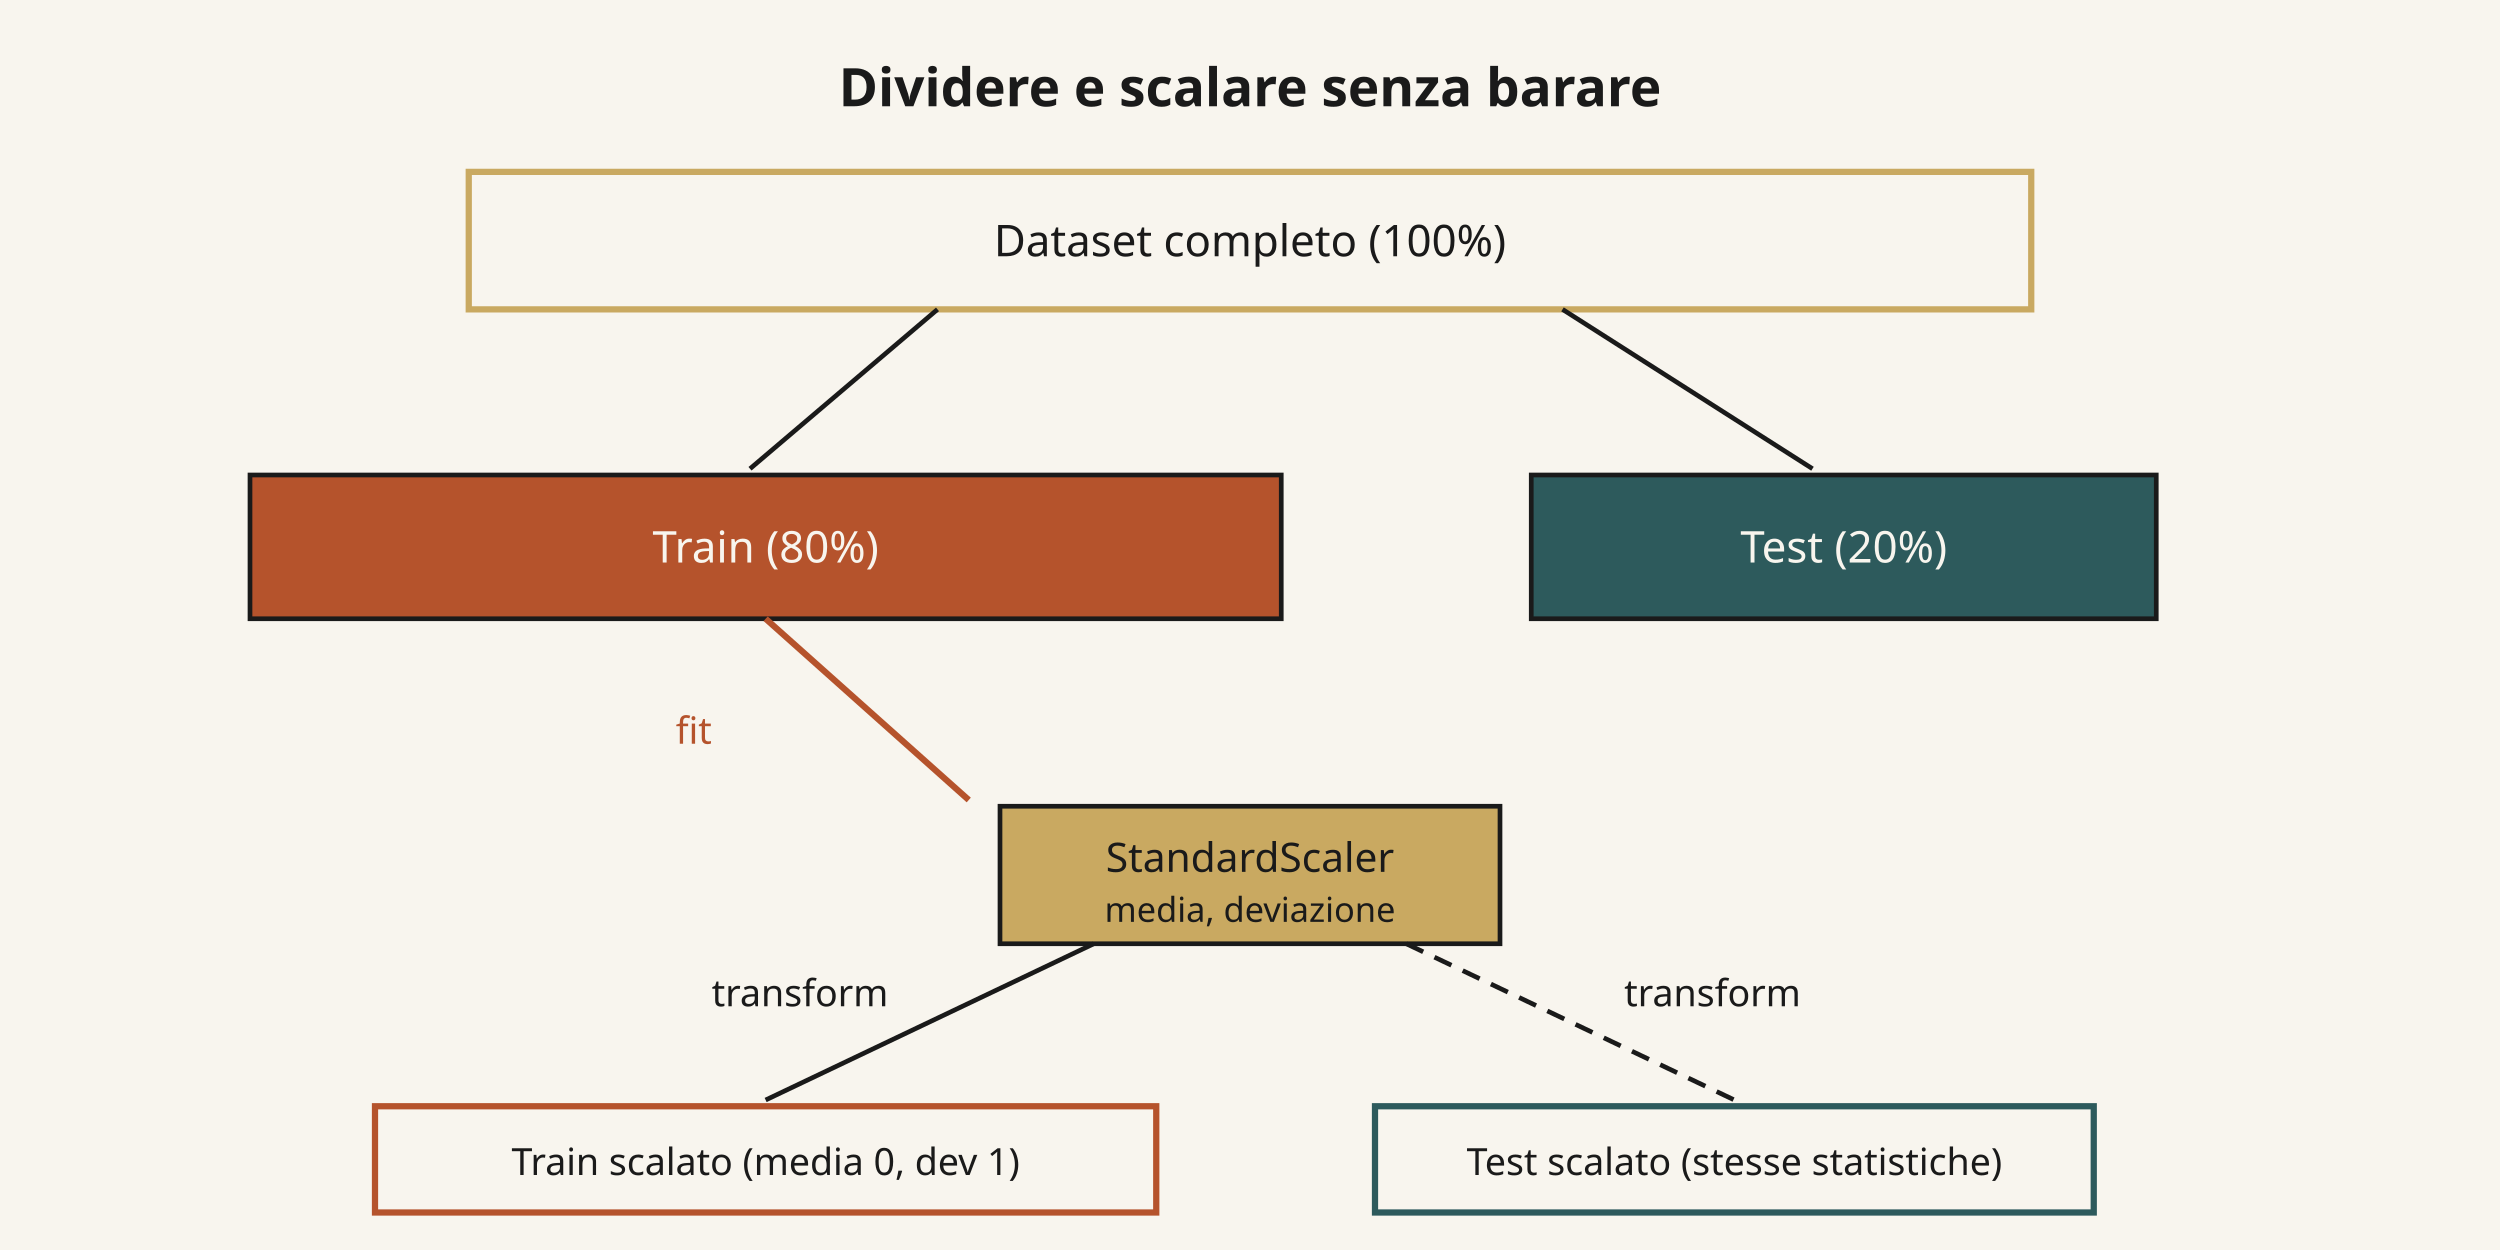
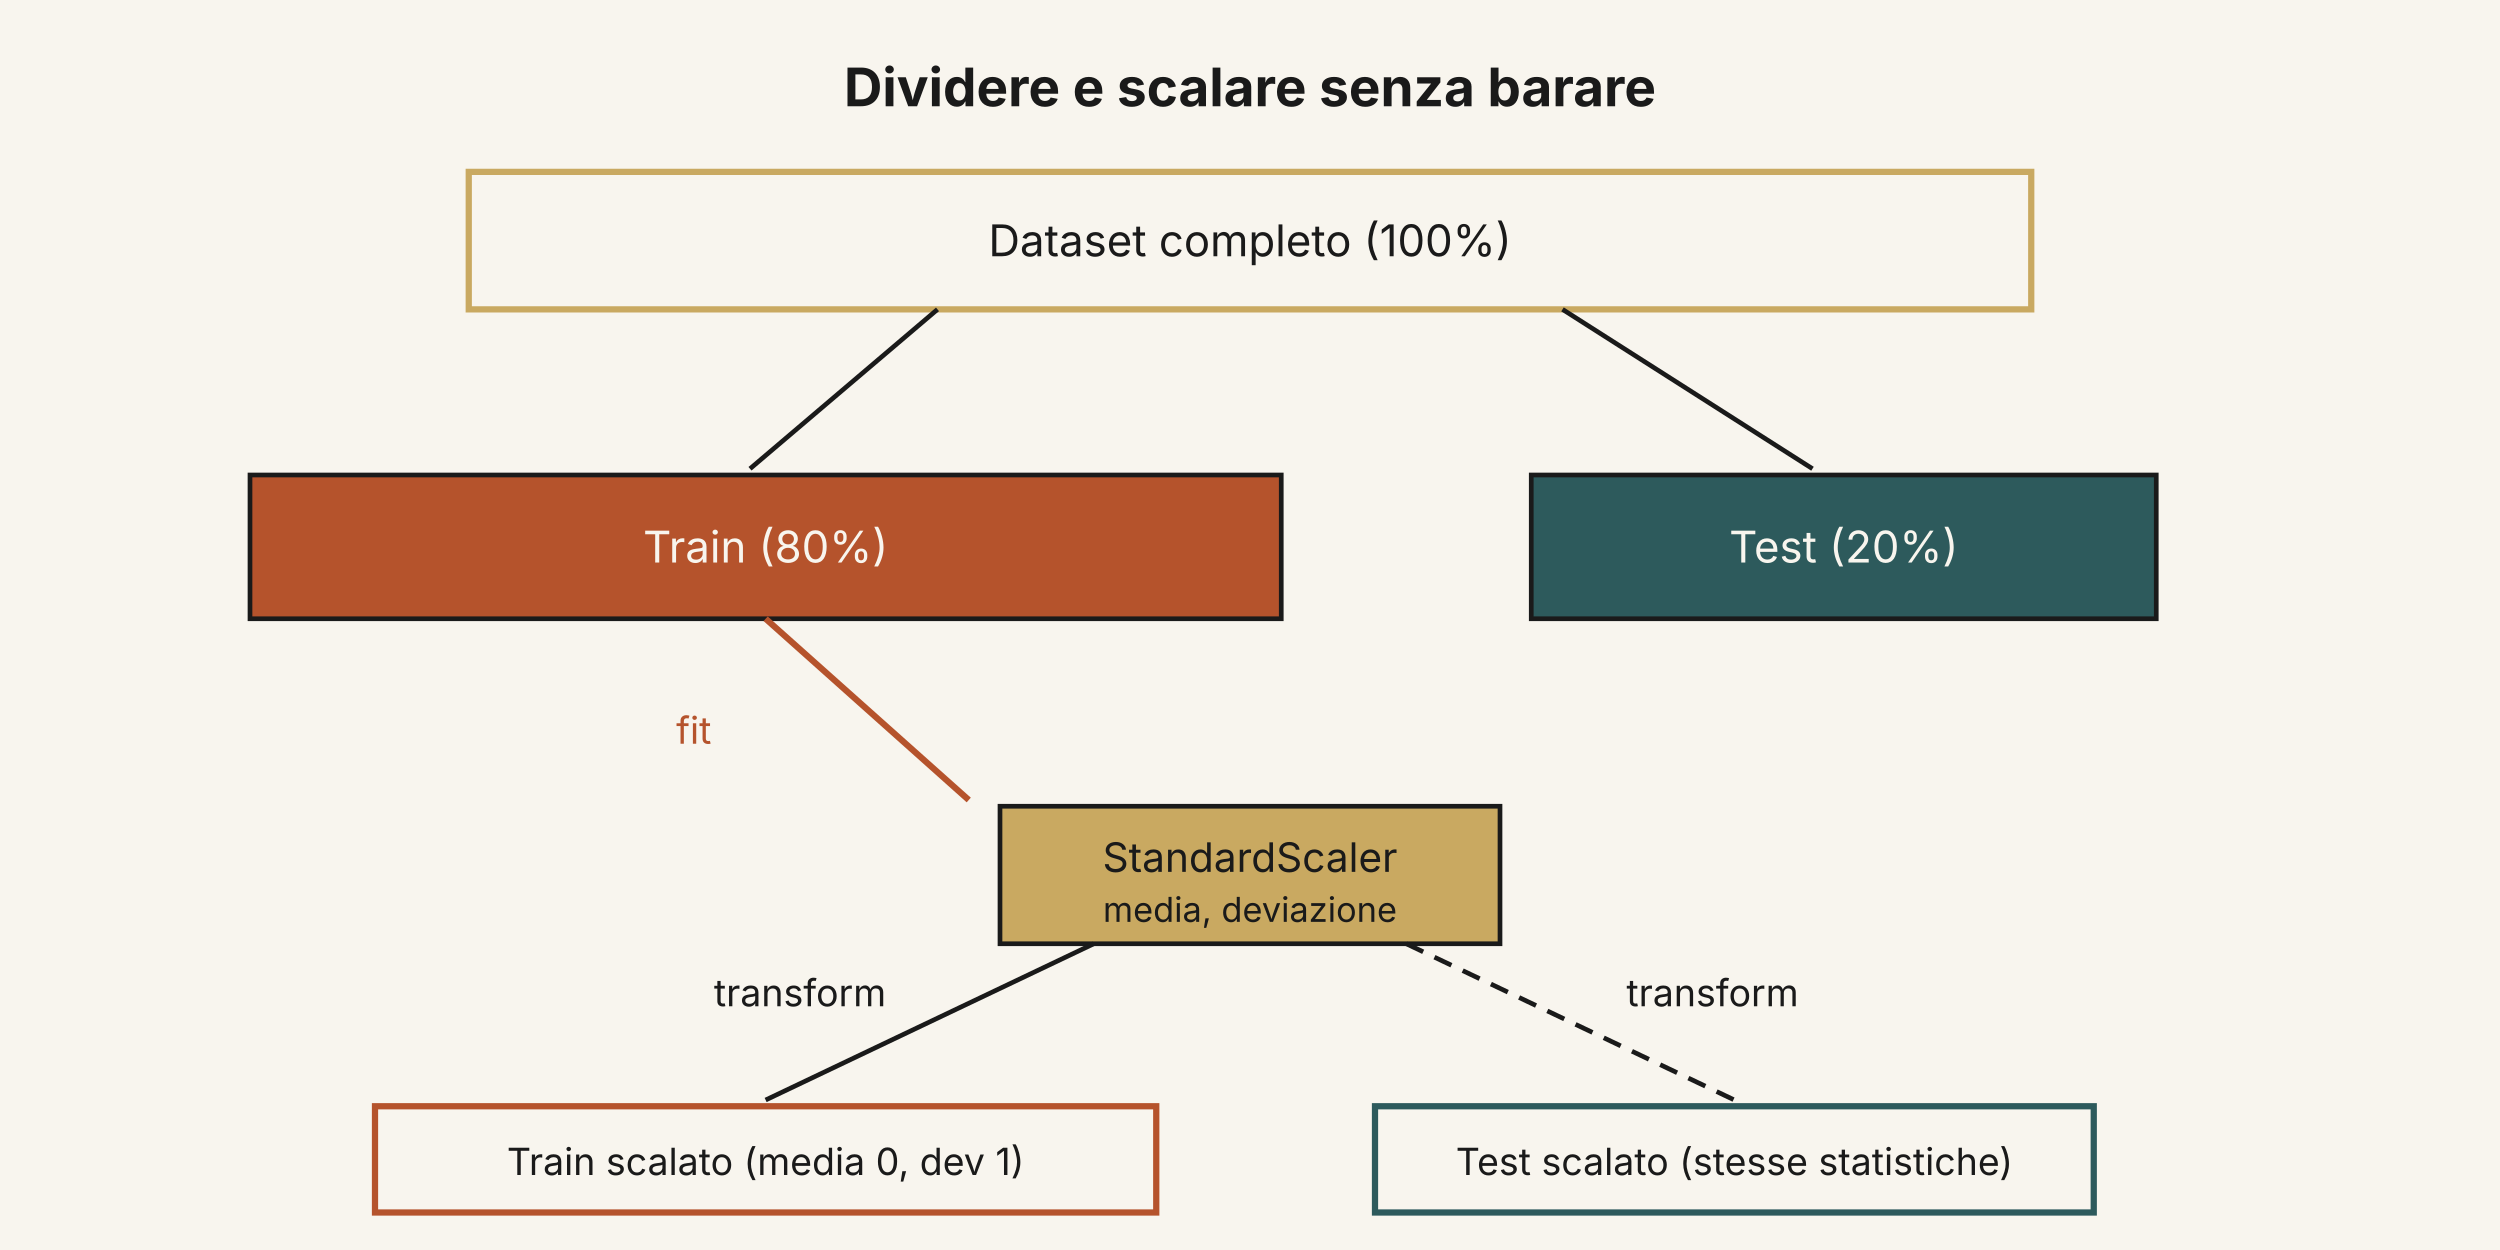
<svg xmlns="http://www.w3.org/2000/svg" viewBox="0 0 800 400" width="100%" role="img" aria-label="Schema: dataset diviso in train e test, scaler tarato solo sul train e applicato a entrambi">
  <rect x="0" y="0" width="800" height="400" fill="#F8F5EE" />
-   <text x="400" y="34" text-anchor="middle" font-family="sans-serif" font-size="17" font-weight="bold" fill="#1A1A1A">Dividere e scalare senza barare</text>
+   <text x="400" y="34" text-anchor="middle" font-family="Inter, system-ui, sans-serif" font-size="17" font-weight="bold" fill="#1A1A1A">Dividere e scalare senza barare</text>
  <rect x="150" y="55" width="500" height="44" fill="#F8F5EE" stroke="#C9A961" stroke-width="2" />
-   <text x="400" y="82" text-anchor="middle" font-family="sans-serif" font-size="14" fill="#1A1A1A">Dataset completo (100%)</text>
+   <text x="400" y="82" text-anchor="middle" font-family="Inter, system-ui, sans-serif" font-size="14" fill="#1A1A1A">Dataset completo (100%)</text>
  <line x1="300" y1="99" x2="240" y2="150" stroke="#1A1A1A" stroke-width="1.5" />
  <line x1="500" y1="99" x2="580" y2="150" stroke="#1A1A1A" stroke-width="1.5" />
  <rect x="80" y="152" width="330" height="46" fill="#B5532C" stroke="#1A1A1A" stroke-width="1.5" />
-   <text x="245" y="180" text-anchor="middle" font-family="sans-serif" font-size="14" fill="#F8F5EE">Train (80%)</text>
+   <text x="245" y="180" text-anchor="middle" font-family="Inter, system-ui, sans-serif" font-size="14" fill="#F8F5EE">Train (80%)</text>
  <rect x="490" y="152" width="200" height="46" fill="#2D5A5C" stroke="#1A1A1A" stroke-width="1.5" />
-   <text x="590" y="180" text-anchor="middle" font-family="sans-serif" font-size="14" fill="#F8F5EE">Test (20%)</text>
+   <text x="590" y="180" text-anchor="middle" font-family="Inter, system-ui, sans-serif" font-size="14" fill="#F8F5EE">Test (20%)</text>
  <line x1="245" y1="198" x2="310" y2="256" stroke="#B5532C" stroke-width="2" />
-   <text x="222" y="238" text-anchor="middle" font-family="sans-serif" font-size="12" fill="#B5532C">fit</text>
+   <text x="222" y="238" text-anchor="middle" font-family="Inter, system-ui, sans-serif" font-size="12" fill="#B5532C">fit</text>
  <rect x="320" y="258" width="160" height="44" fill="#C9A961" stroke="#1A1A1A" stroke-width="1.5" />
-   <text x="400" y="279" text-anchor="middle" font-family="sans-serif" font-size="13" fill="#1A1A1A">StandardScaler</text>
-   <text x="400" y="295" text-anchor="middle" font-family="sans-serif" font-size="11" fill="#1A1A1A">media, deviazione</text>
+   <text x="400" y="279" text-anchor="middle" font-family="Inter, system-ui, sans-serif" font-size="13" fill="#1A1A1A">StandardScaler</text>
+   <text x="400" y="295" text-anchor="middle" font-family="Inter, system-ui, sans-serif" font-size="11" fill="#1A1A1A">media, deviazione</text>
  <line x1="350" y1="302" x2="245" y2="352" stroke="#1A1A1A" stroke-width="1.5" />
-   <text x="256" y="322" text-anchor="middle" font-family="sans-serif" font-size="12" fill="#1A1A1A">transform</text>
+   <text x="256" y="322" text-anchor="middle" font-family="Inter, system-ui, sans-serif" font-size="12" fill="#1A1A1A">transform</text>
  <line x1="450" y1="302" x2="555" y2="352" stroke="#1A1A1A" stroke-width="1.5" stroke-dasharray="6 4" />
-   <text x="548" y="322" text-anchor="middle" font-family="sans-serif" font-size="12" fill="#1A1A1A">transform</text>
+   <text x="548" y="322" text-anchor="middle" font-family="Inter, system-ui, sans-serif" font-size="12" fill="#1A1A1A">transform</text>
  <rect x="120" y="354" width="250" height="34" fill="#F8F5EE" stroke="#B5532C" stroke-width="2" />
-   <text x="245" y="376" text-anchor="middle" font-family="sans-serif" font-size="12" fill="#1A1A1A">Train scalato (media 0, dev 1)</text>
+   <text x="245" y="376" text-anchor="middle" font-family="Inter, system-ui, sans-serif" font-size="12" fill="#1A1A1A">Train scalato (media 0, dev 1)</text>
  <rect x="440" y="354" width="230" height="34" fill="#F8F5EE" stroke="#2D5A5C" stroke-width="2" />
-   <text x="555" y="376" text-anchor="middle" font-family="sans-serif" font-size="12" fill="#1A1A1A">Test scalato (stesse statistiche)</text>
+   <text x="555" y="376" text-anchor="middle" font-family="Inter, system-ui, sans-serif" font-size="12" fill="#1A1A1A">Test scalato (stesse statistiche)</text>
</svg>
